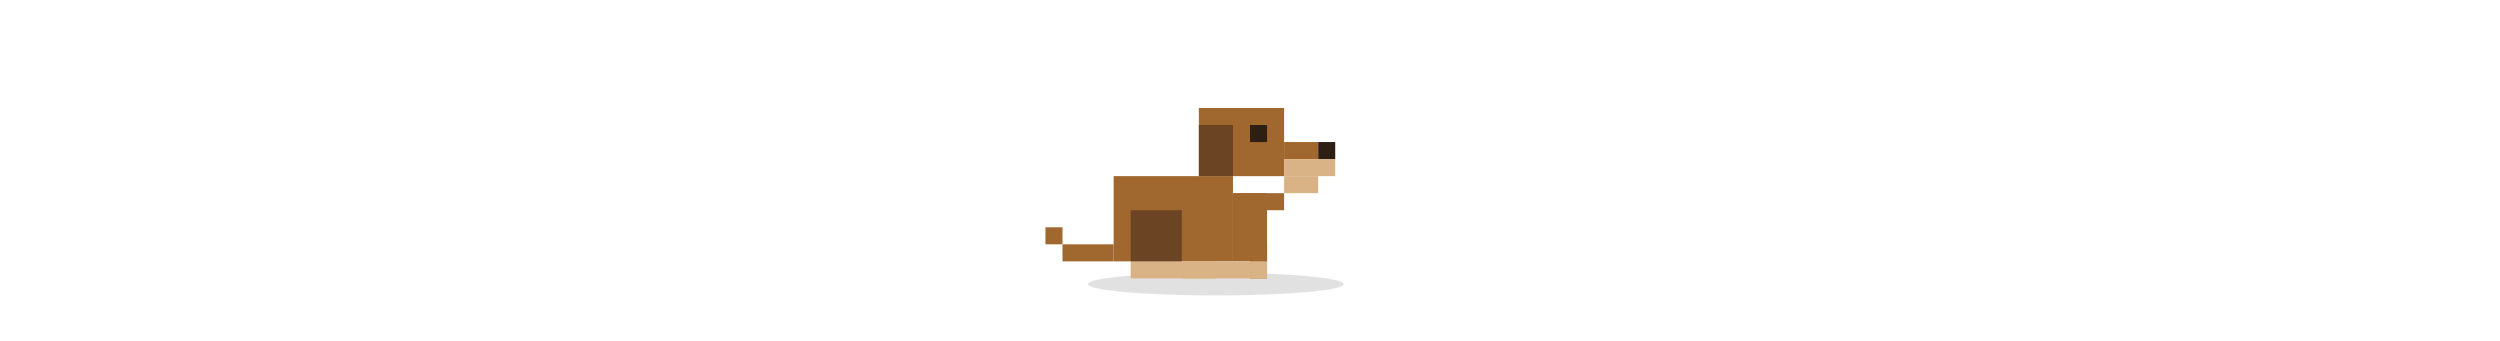
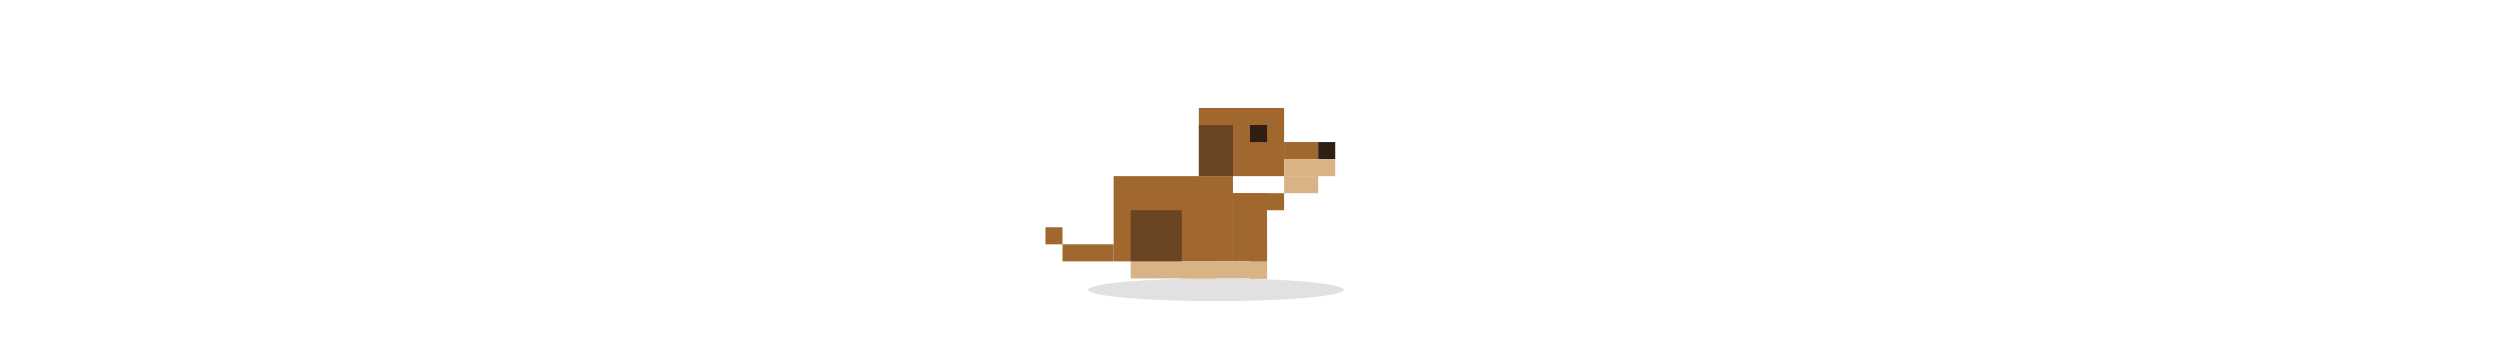
<svg xmlns="http://www.w3.org/2000/svg" viewBox="0 0 880 120" width="100%" height="100%">
  <g transform="translate(380, 20)">
-     <ellipse cx="48" cy="80" rx="45" ry="4" fill="#000000" opacity="0.12" />
+     <ellipse cx="48" cy="82" rx="45" ry="4" fill="#000000" opacity="0.12" />
    <g>
      <animate attributeName="opacity" values="1;0;1" keyTimes="0;0.5;1" dur="0.6s" calcMode="discrete" repeatCount="indefinite" />
      <rect x="-6" y="66" width="18" height="6" fill="#A0672F" />
      <rect x="-12" y="60" width="6" height="6" fill="#A0672F" />
    </g>
    <g opacity="0">
      <animate attributeName="opacity" values="0;1;0" keyTimes="0;0.5;1" dur="0.6s" calcMode="discrete" repeatCount="indefinite" />
      <rect x="-6" y="66" width="18" height="6" fill="#A0672F" />
      <rect x="-12" y="72" width="6" height="6" fill="#A0672F" />
    </g>
    <rect x="60" y="66" width="6" height="6" fill="#6B4423" />
    <rect x="60" y="72" width="6" height="6" fill="#A0672F" />
    <rect x="12" y="42" width="42" height="30" fill="#A0672F" />
    <rect x="54" y="48" width="12" height="24" fill="#A0672F" />
    <rect x="18" y="72" width="48" height="6" fill="#D9B285" />
    <rect x="18" y="54" width="18" height="18" fill="#6B4423" />
    <rect x="36" y="72" width="12" height="6" fill="#D9B285" />
    <rect x="42" y="18" width="30" height="24" fill="#A0672F" />
    <rect x="42" y="24" width="12" height="18" fill="#6B4423" />
    <rect x="60" y="24" width="6" height="6" fill="#2E1F14" />
    <rect x="72" y="30" width="12" height="6" fill="#A0672F" />
    <rect x="84" y="30" width="6" height="6" fill="#2E1F14" />
    <rect x="72" y="36" width="18" height="6" fill="#D9B285" />
    <g>
      <animateTransform attributeName="transform" type="translate" values="0,0; 0,-2; 0,0" keyTimes="0;0.5;1" dur="1s" calcMode="discrete" repeatCount="indefinite" />
      <rect x="54" y="48" width="18" height="6" fill="#A0672F" />
      <rect x="72" y="42" width="12" height="6" fill="#D9B285" />
      <g opacity="0">
        <animate attributeName="opacity" values="0;1;0" keyTimes="0;0.5;1" dur="1s" calcMode="discrete" repeatCount="indefinite" />
        <rect x="84" y="42" width="6" height="6" fill="#ED94A4" />
      </g>
    </g>
  </g>
</svg>
